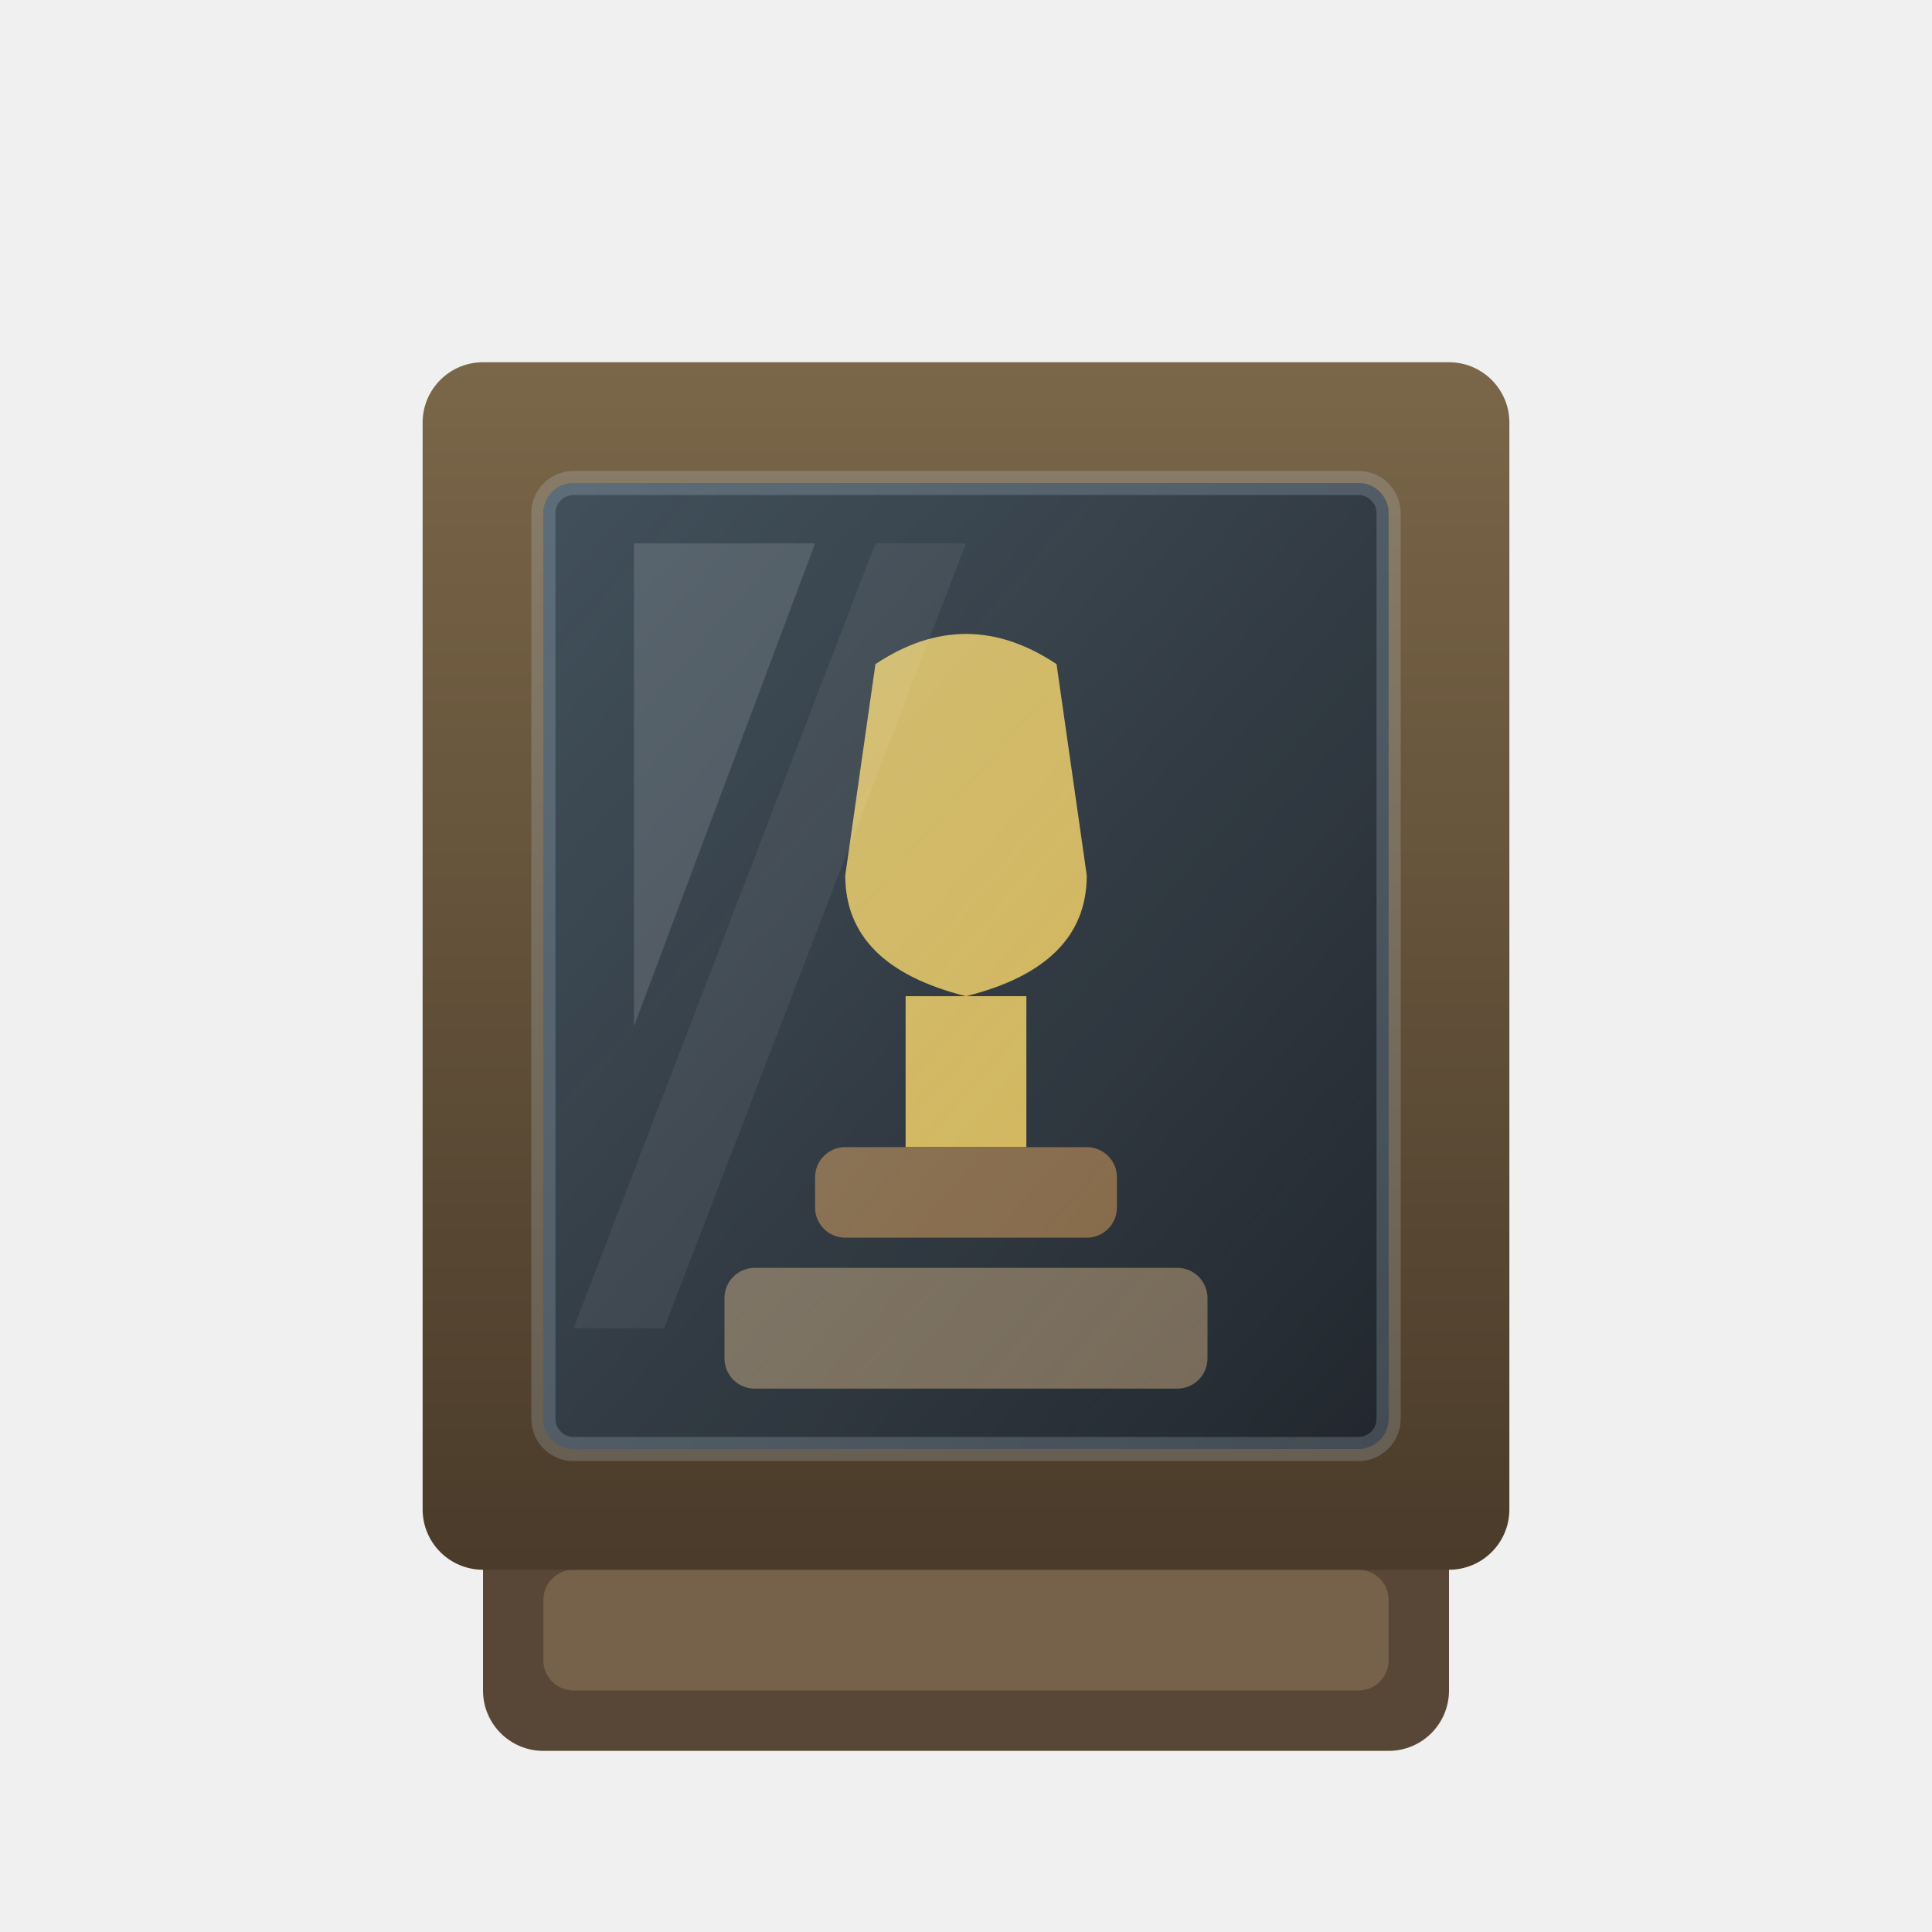
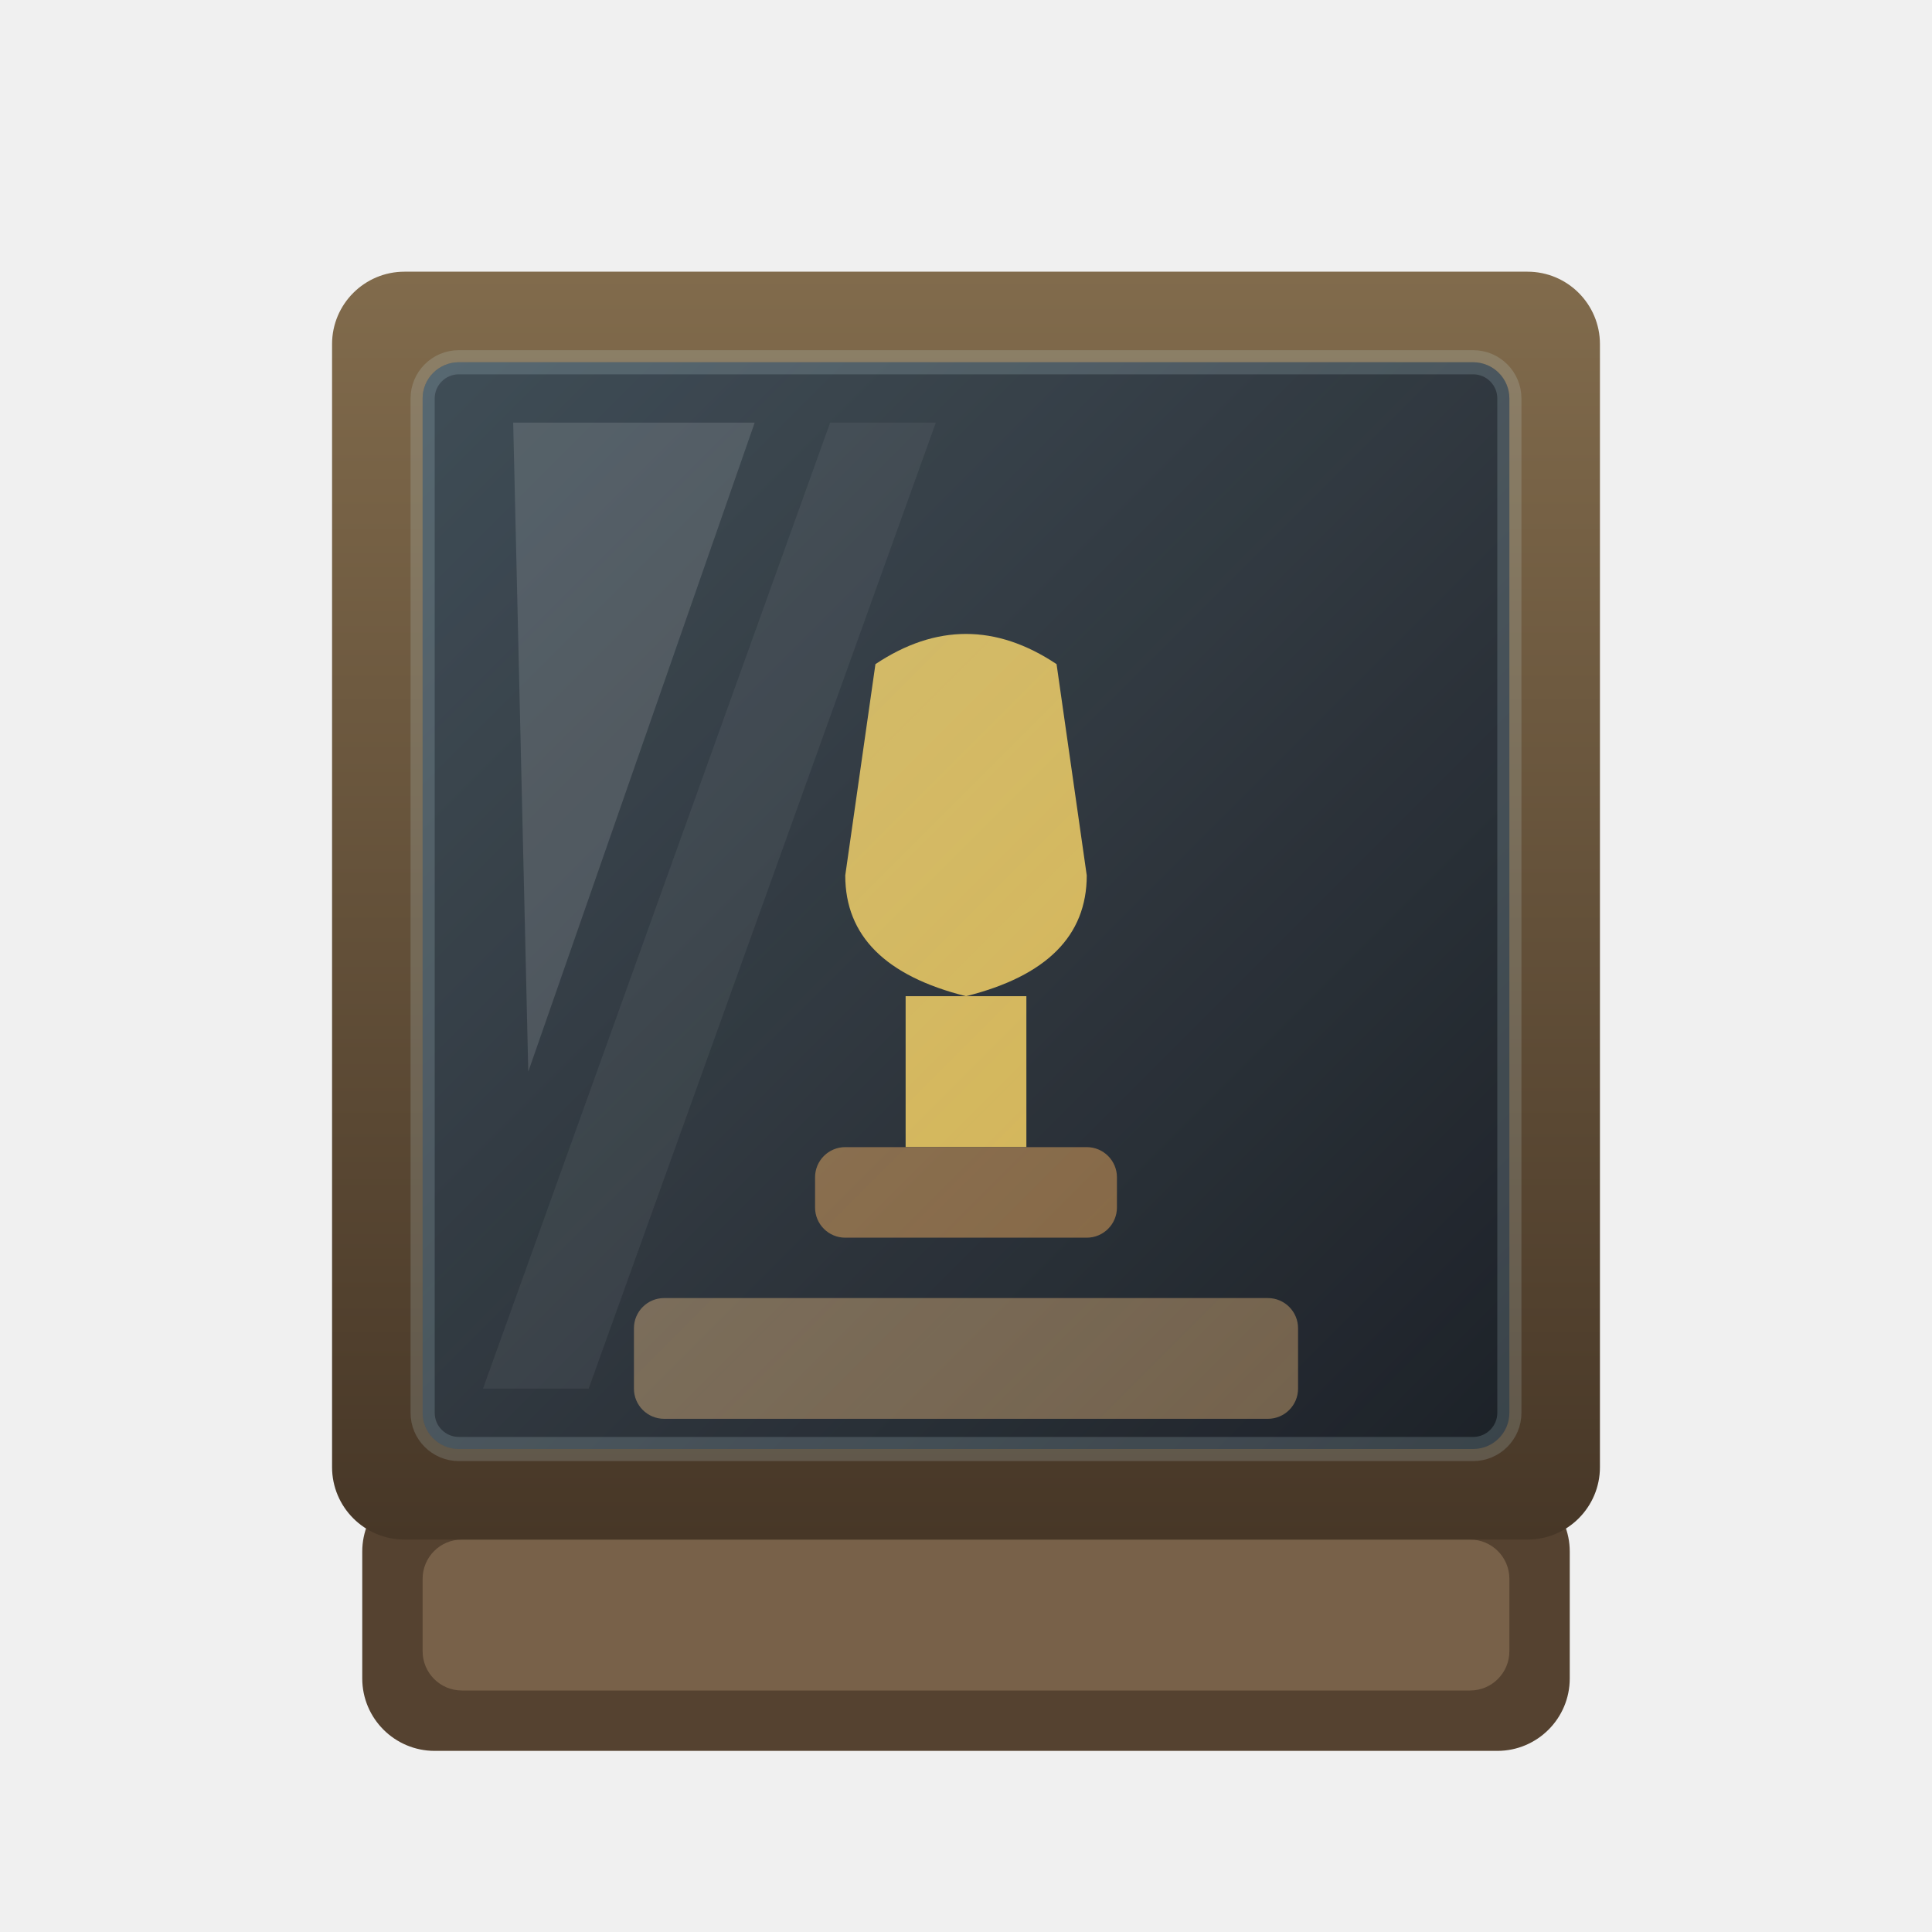
<svg xmlns="http://www.w3.org/2000/svg" viewBox="0 0 64 64">
  <defs>
    <linearGradient id="bg" x1="0" y1="0" x2="0" y2="1">
      <stop offset="0" stop-color="#2b2f3a" />
      <stop offset="1" stop-color="#171a20" />
    </linearGradient>
    <linearGradient id="frame" x1="0" y1="0" x2="0" y2="1">
-       <stop offset="0" stop-color="#7a6648" />
-       <stop offset="1" stop-color="#4a3b2a" />
+       <stop offset="0" stop-color="#816b4c" />
+       <stop offset="1" stop-color="#473727" />
    </linearGradient>
    <linearGradient id="glass" x1="0" y1="0" x2="1" y2="1">
-       <stop offset="0" stop-color="#bfe9ff" stop-opacity="0.28" />
-       <stop offset="1" stop-color="#e8f8ff" stop-opacity="0.08" />
+       <stop offset="0" stop-color="#c8efff" stop-opacity="0.26" />
+       <stop offset="1" stop-color="#f3fbff" stop-opacity="0.06" />
    </linearGradient>
  </defs>
-   <rect x="16" y="50" width="32" height="8" rx="2" fill="#584736" />
-   <rect x="18" y="52" width="28" height="4" rx="1" fill="#76614a" />
-   <rect x="14" y="12" width="36" height="40" rx="2" fill="url(#frame)" />
-   <rect x="18" y="16" width="28" height="32" rx="1" fill="#10151c" />
-   <rect x="24" y="42" width="16" height="4" rx="1" fill="#6b5a45" />
+   <rect x="12" y="49" width="40" height="9" rx="2.4" fill="#554230" />
+   <rect x="14" y="51" width="36" height="5" rx="1.3" fill="#786149" />
+   <rect x="11" y="9" width="42" height="42" rx="2.4" fill="url(#frame)" />
+   <rect x="14" y="12" width="36" height="36" rx="1.2" fill="#0f141b" />
+   <rect x="21" y="43" width="22" height="4" rx="1" fill="#69553d" />
  <path d="M29 22 Q32 20 35 22 L36 29 Q36 32 32 33 Q28 32 28 29 Z" fill="#d2ad44" />
  <rect x="30" y="33" width="4" height="5" fill="#d2ad44" />
  <rect x="27" y="38" width="10" height="3" rx="1" fill="#7a5730" />
-   <rect x="18" y="16" width="28" height="32" rx="1" fill="url(#glass)" stroke="#d8f3ff" stroke-opacity="0.18" stroke-width="0.8" />
-   <path d="M21 18 L27 18 L21 34 Z" fill="#ffffff" fill-opacity="0.13" />
-   <path d="M29 18 L32 18 L22 44 L19 44 Z" fill="#ffffff" fill-opacity="0.06" />
+   <rect x="14" y="12" width="36" height="36" rx="1.2" fill="url(#glass)" stroke="#d8f3ff" stroke-opacity="0.16" stroke-width="0.8" />
+   <path d="M17 14 L25 14 L17.5 35.5 Z" fill="#ffffff" fill-opacity="0.13" />
+   <path d="M27.5 14 L31 14 L19.5 46 L16 46 Z" fill="#ffffff" fill-opacity="0.055" />
</svg>
